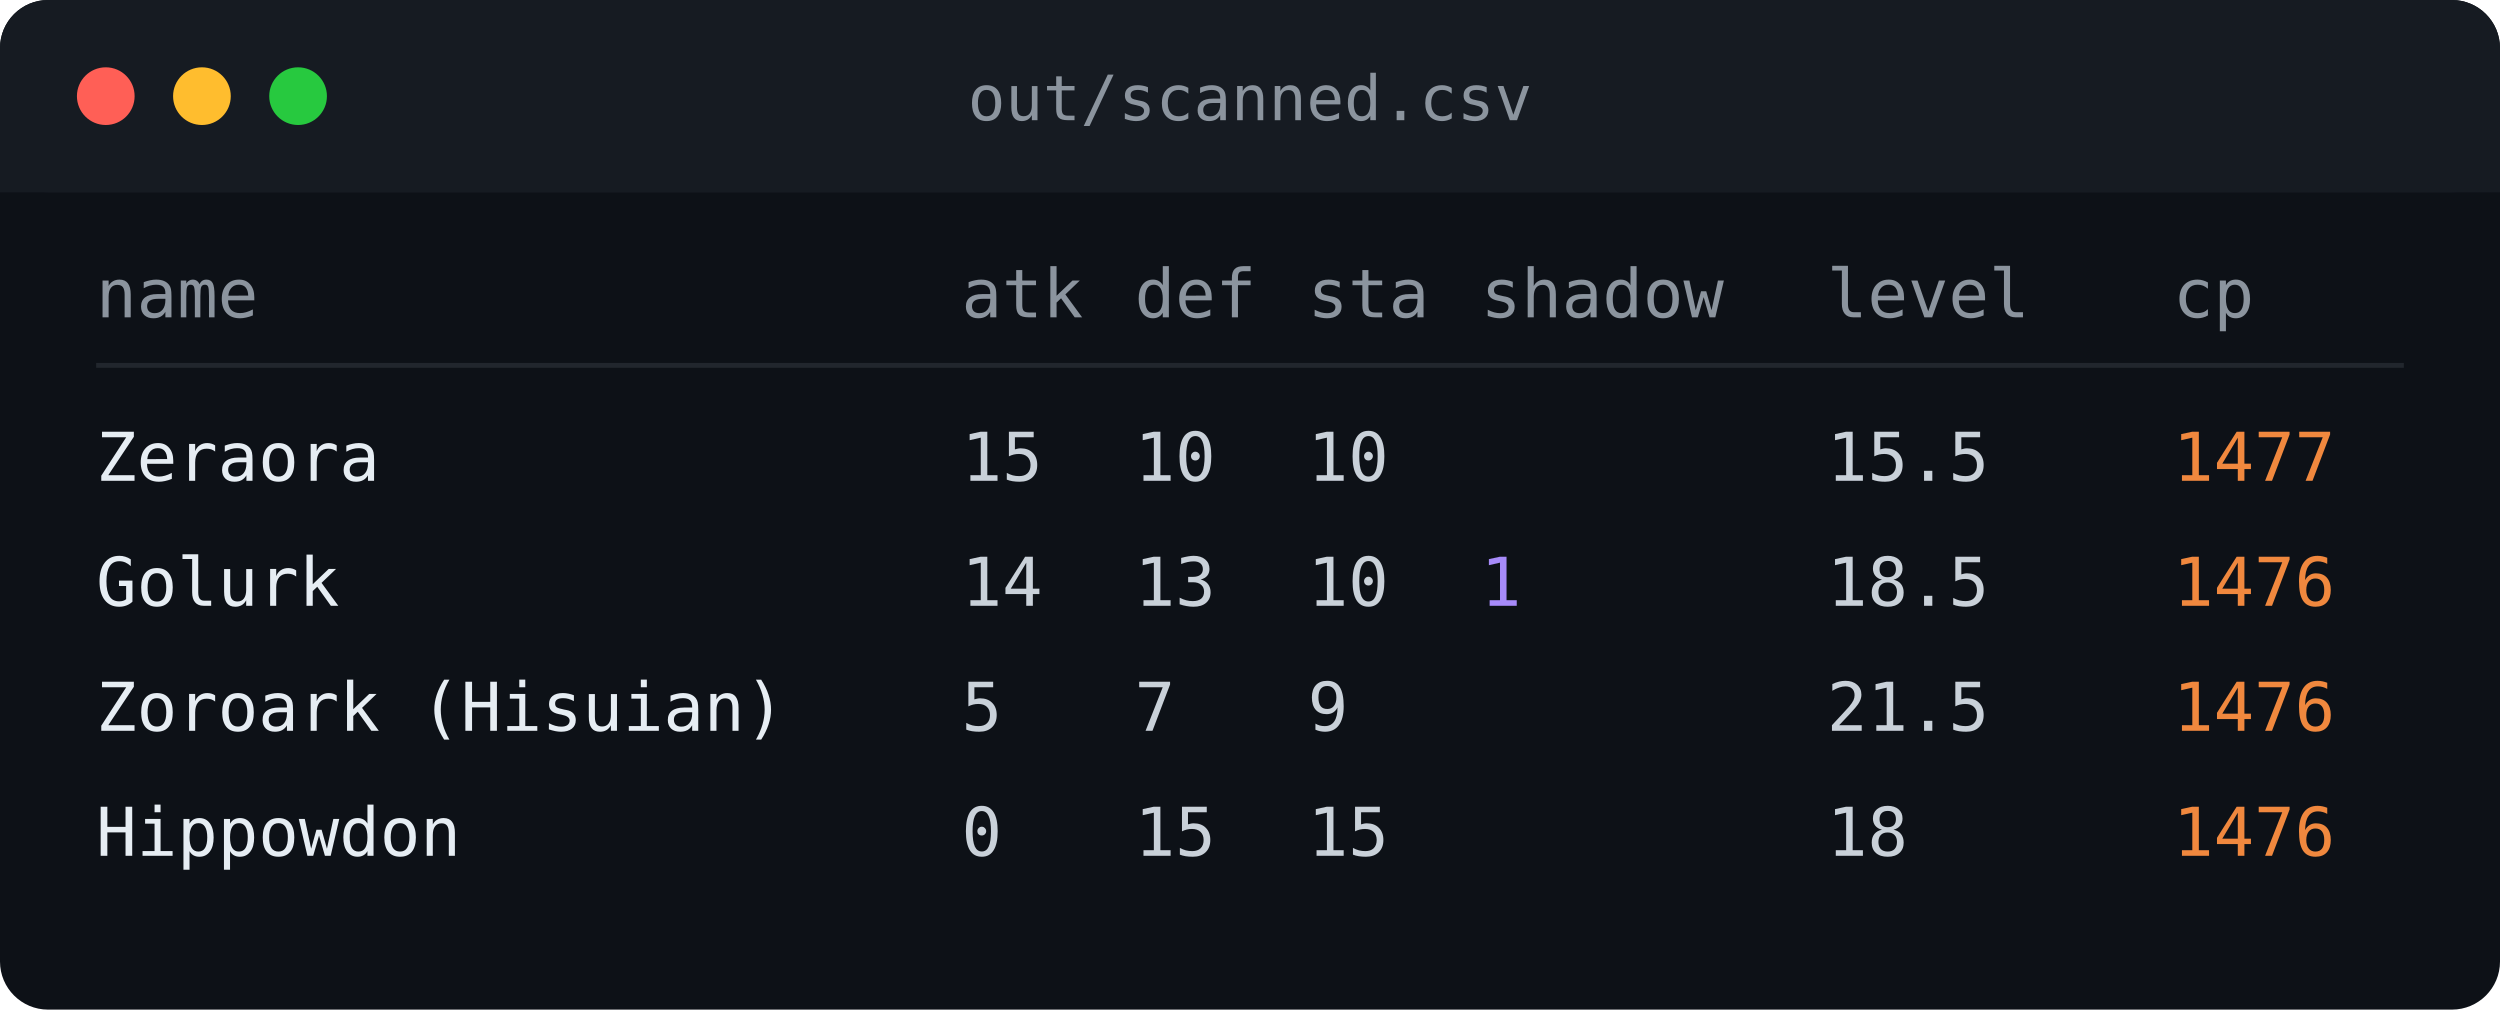
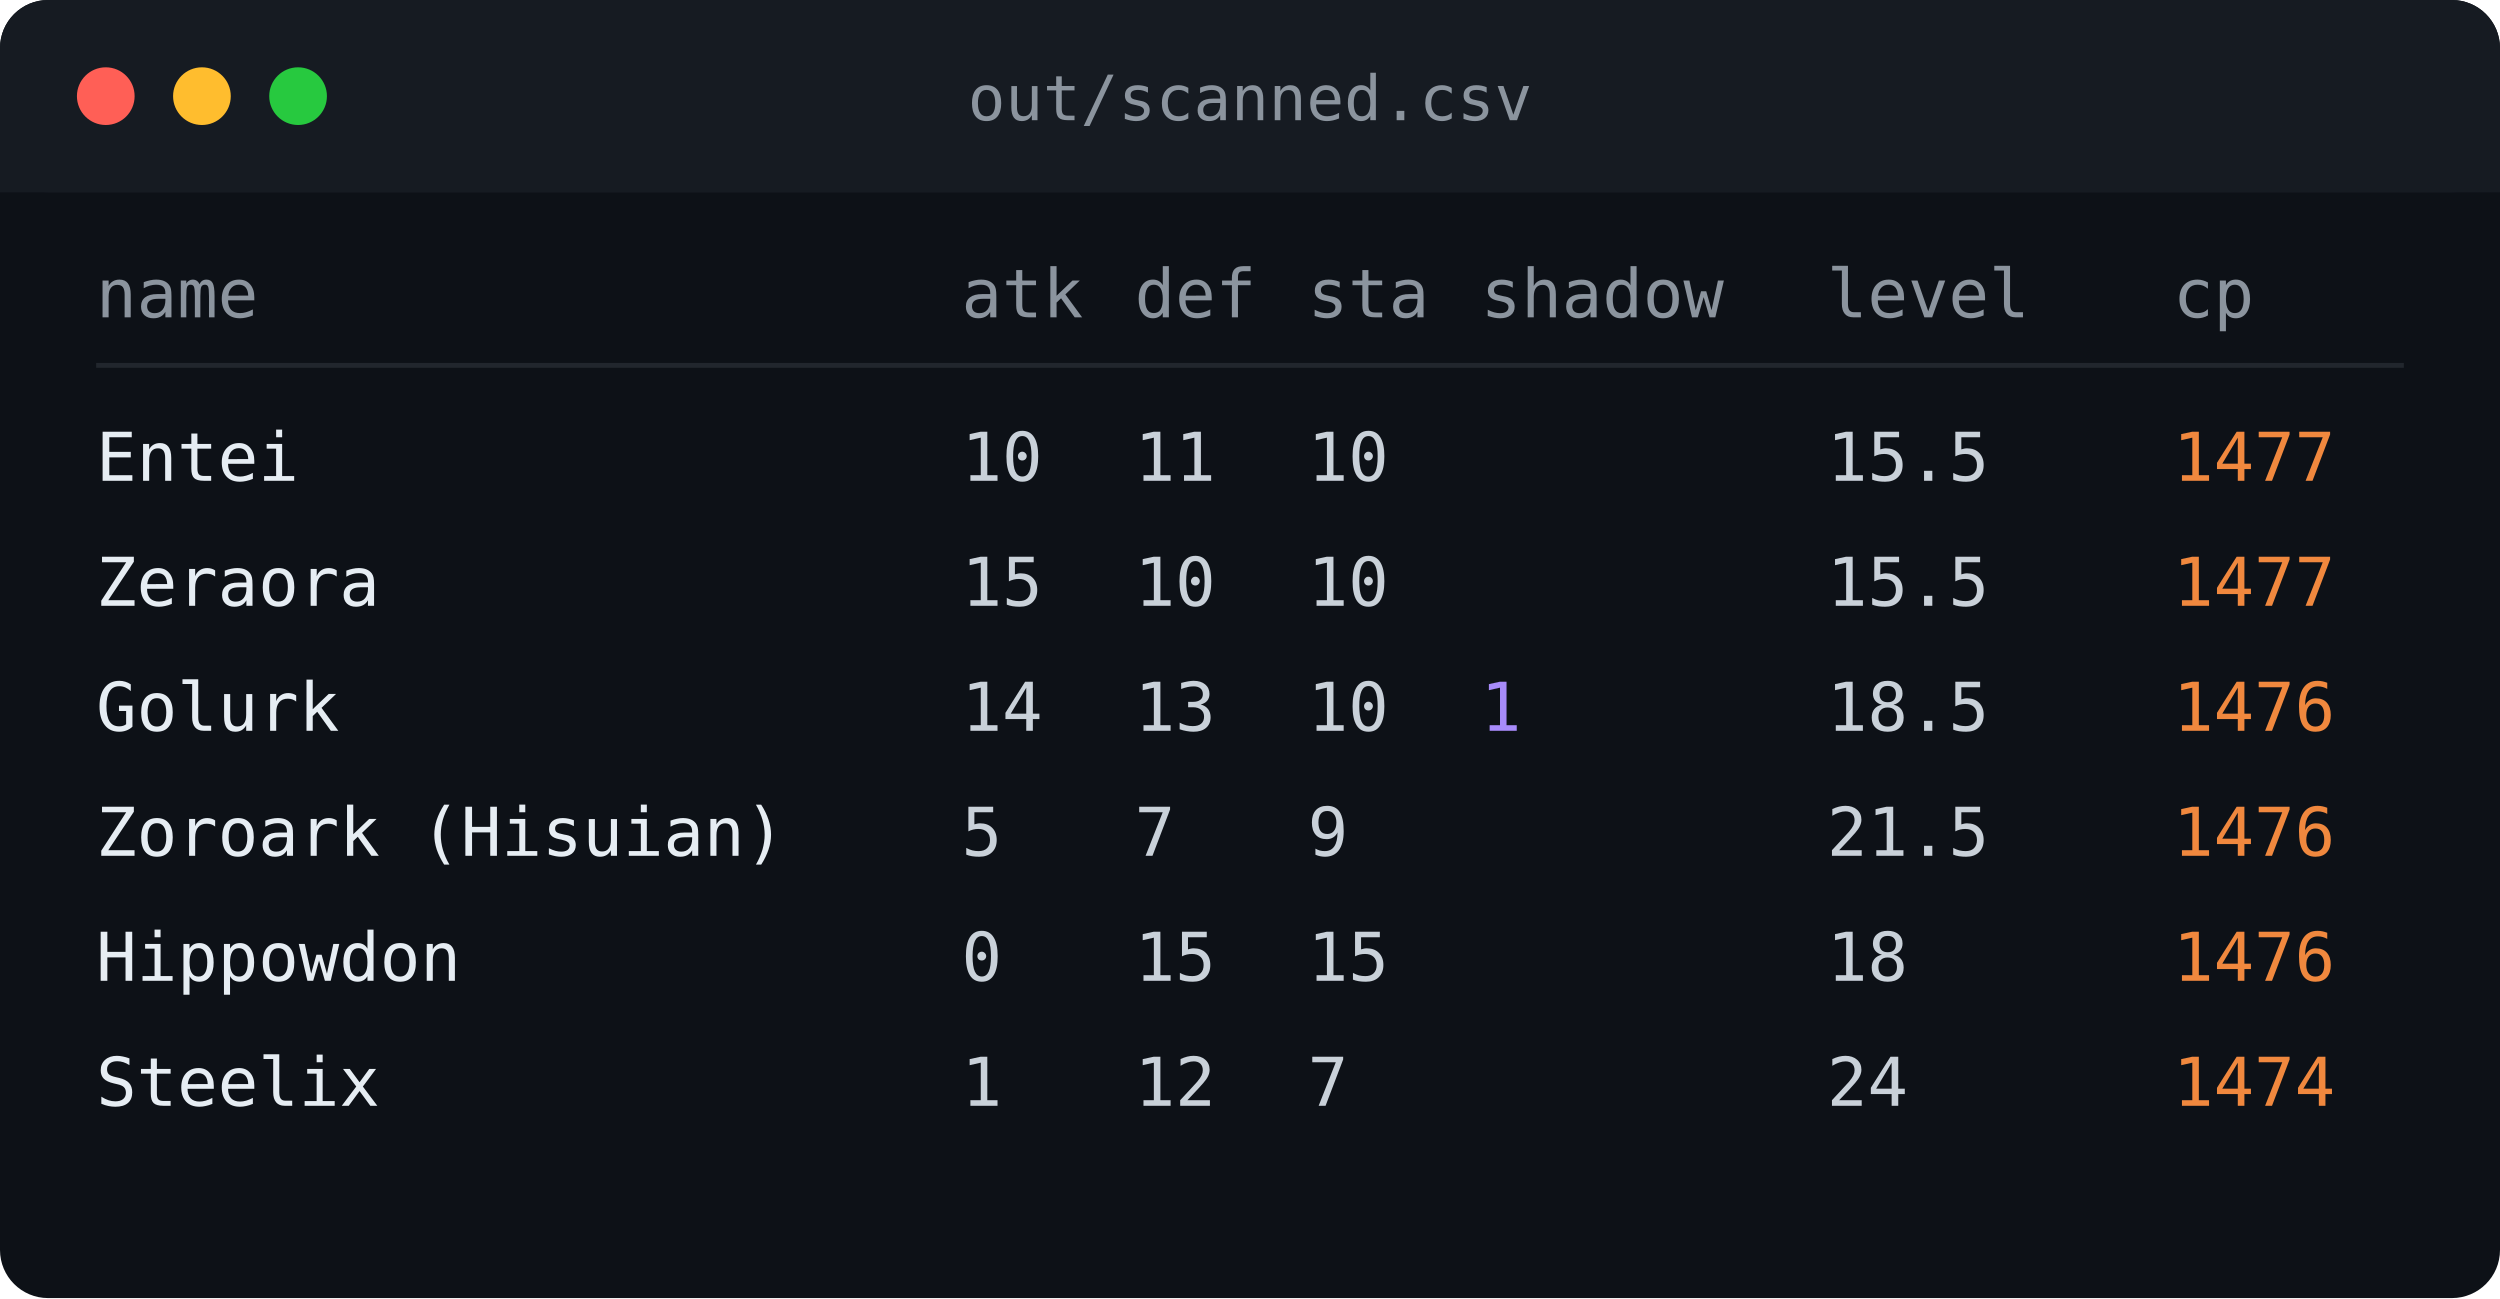
- <svg xmlns="http://www.w3.org/2000/svg" width="520" height="210" viewBox="0 0 520 210" font-family="ui-monospace, SFMono-Regular, Menlo, Consolas, monospace">
-   <rect width="520" height="210" rx="10" fill="#0d1117" />
+ <svg xmlns="http://www.w3.org/2000/svg" width="520" height="270" viewBox="0 0 520 270" font-family="ui-monospace, SFMono-Regular, Menlo, Consolas, monospace">
+   <rect width="520" height="270" rx="10" fill="#0d1117" />
  <rect width="520" height="40" rx="10" fill="#161b22" />
  <rect y="30" width="520" height="10" fill="#161b22" />
  <circle cx="22" cy="20" r="6" fill="#ff5f56" />
  <circle cx="42" cy="20" r="6" fill="#ffbd2e" />
  <circle cx="62" cy="20" r="6" fill="#27c93f" />
  <text x="260" y="25" text-anchor="middle" font-size="13" fill="#8b949e">out/scanned.csv</text>
  <g font-size="14">
    <g fill="#8b949e">
      <text x="20" y="66">name</text>
      <text x="200" y="66">atk</text>
      <text x="236" y="66">def</text>
      <text x="272" y="66">sta</text>
      <text x="308" y="66">shadow</text>
      <text x="380" y="66">level</text>
      <text x="452" y="66">cp</text>
    </g>
    <line x1="20" y1="76" x2="500" y2="76" stroke="#21262d" stroke-width="1" />
    <g fill="#c9d1d9">
-       <text x="20" y="100" fill="#e6edf3">Zeraora</text>
-       <text x="200" y="100">15</text>
-       <text x="236" y="100">10</text>
+       <text x="20" y="100" fill="#e6edf3">Entei</text>
+       <text x="200" y="100">10</text>
+       <text x="236" y="100">11</text>
      <text x="272" y="100">10</text>
      <text x="380" y="100">15.5</text>
      <text x="452" y="100" fill="#f0883e">1477</text>
-       <text x="20" y="126" fill="#e6edf3">Golurk</text>
-       <text x="200" y="126">14</text>
-       <text x="236" y="126">13</text>
+       <text x="20" y="126" fill="#e6edf3">Zeraora</text>
+       <text x="200" y="126">15</text>
+       <text x="236" y="126">10</text>
      <text x="272" y="126">10</text>
-       <text x="308" y="126" fill="#a78bfa">1</text>
-       <text x="380" y="126">18.5</text>
-       <text x="452" y="126" fill="#f0883e">1476</text>
-       <text x="20" y="152" fill="#e6edf3">Zoroark (Hisuian)</text>
-       <text x="200" y="152">5</text>
-       <text x="236" y="152">7</text>
-       <text x="272" y="152">9</text>
-       <text x="380" y="152">21.5</text>
+       <text x="380" y="126">15.5</text>
+       <text x="452" y="126" fill="#f0883e">1477</text>
+       <text x="20" y="152" fill="#e6edf3">Golurk</text>
+       <text x="200" y="152">14</text>
+       <text x="236" y="152">13</text>
+       <text x="272" y="152">10</text>
+       <text x="308" y="152" fill="#a78bfa">1</text>
+       <text x="380" y="152">18.5</text>
      <text x="452" y="152" fill="#f0883e">1476</text>
-       <text x="20" y="178" fill="#e6edf3">Hippowdon</text>
-       <text x="200" y="178">0</text>
-       <text x="236" y="178">15</text>
-       <text x="272" y="178">15</text>
-       <text x="380" y="178">18</text>
+       <text x="20" y="178" fill="#e6edf3">Zoroark (Hisuian)</text>
+       <text x="200" y="178">5</text>
+       <text x="236" y="178">7</text>
+       <text x="272" y="178">9</text>
+       <text x="380" y="178">21.5</text>
      <text x="452" y="178" fill="#f0883e">1476</text>
+       <text x="20" y="204" fill="#e6edf3">Hippowdon</text>
+       <text x="200" y="204">0</text>
+       <text x="236" y="204">15</text>
+       <text x="272" y="204">15</text>
+       <text x="380" y="204">18</text>
+       <text x="452" y="204" fill="#f0883e">1476</text>
+       <text x="20" y="230" fill="#e6edf3">Steelix</text>
+       <text x="200" y="230">1</text>
+       <text x="236" y="230">12</text>
+       <text x="272" y="230">7</text>
+       <text x="380" y="230">24</text>
+       <text x="452" y="230" fill="#f0883e">1474</text>
    </g>
  </g>
</svg>
